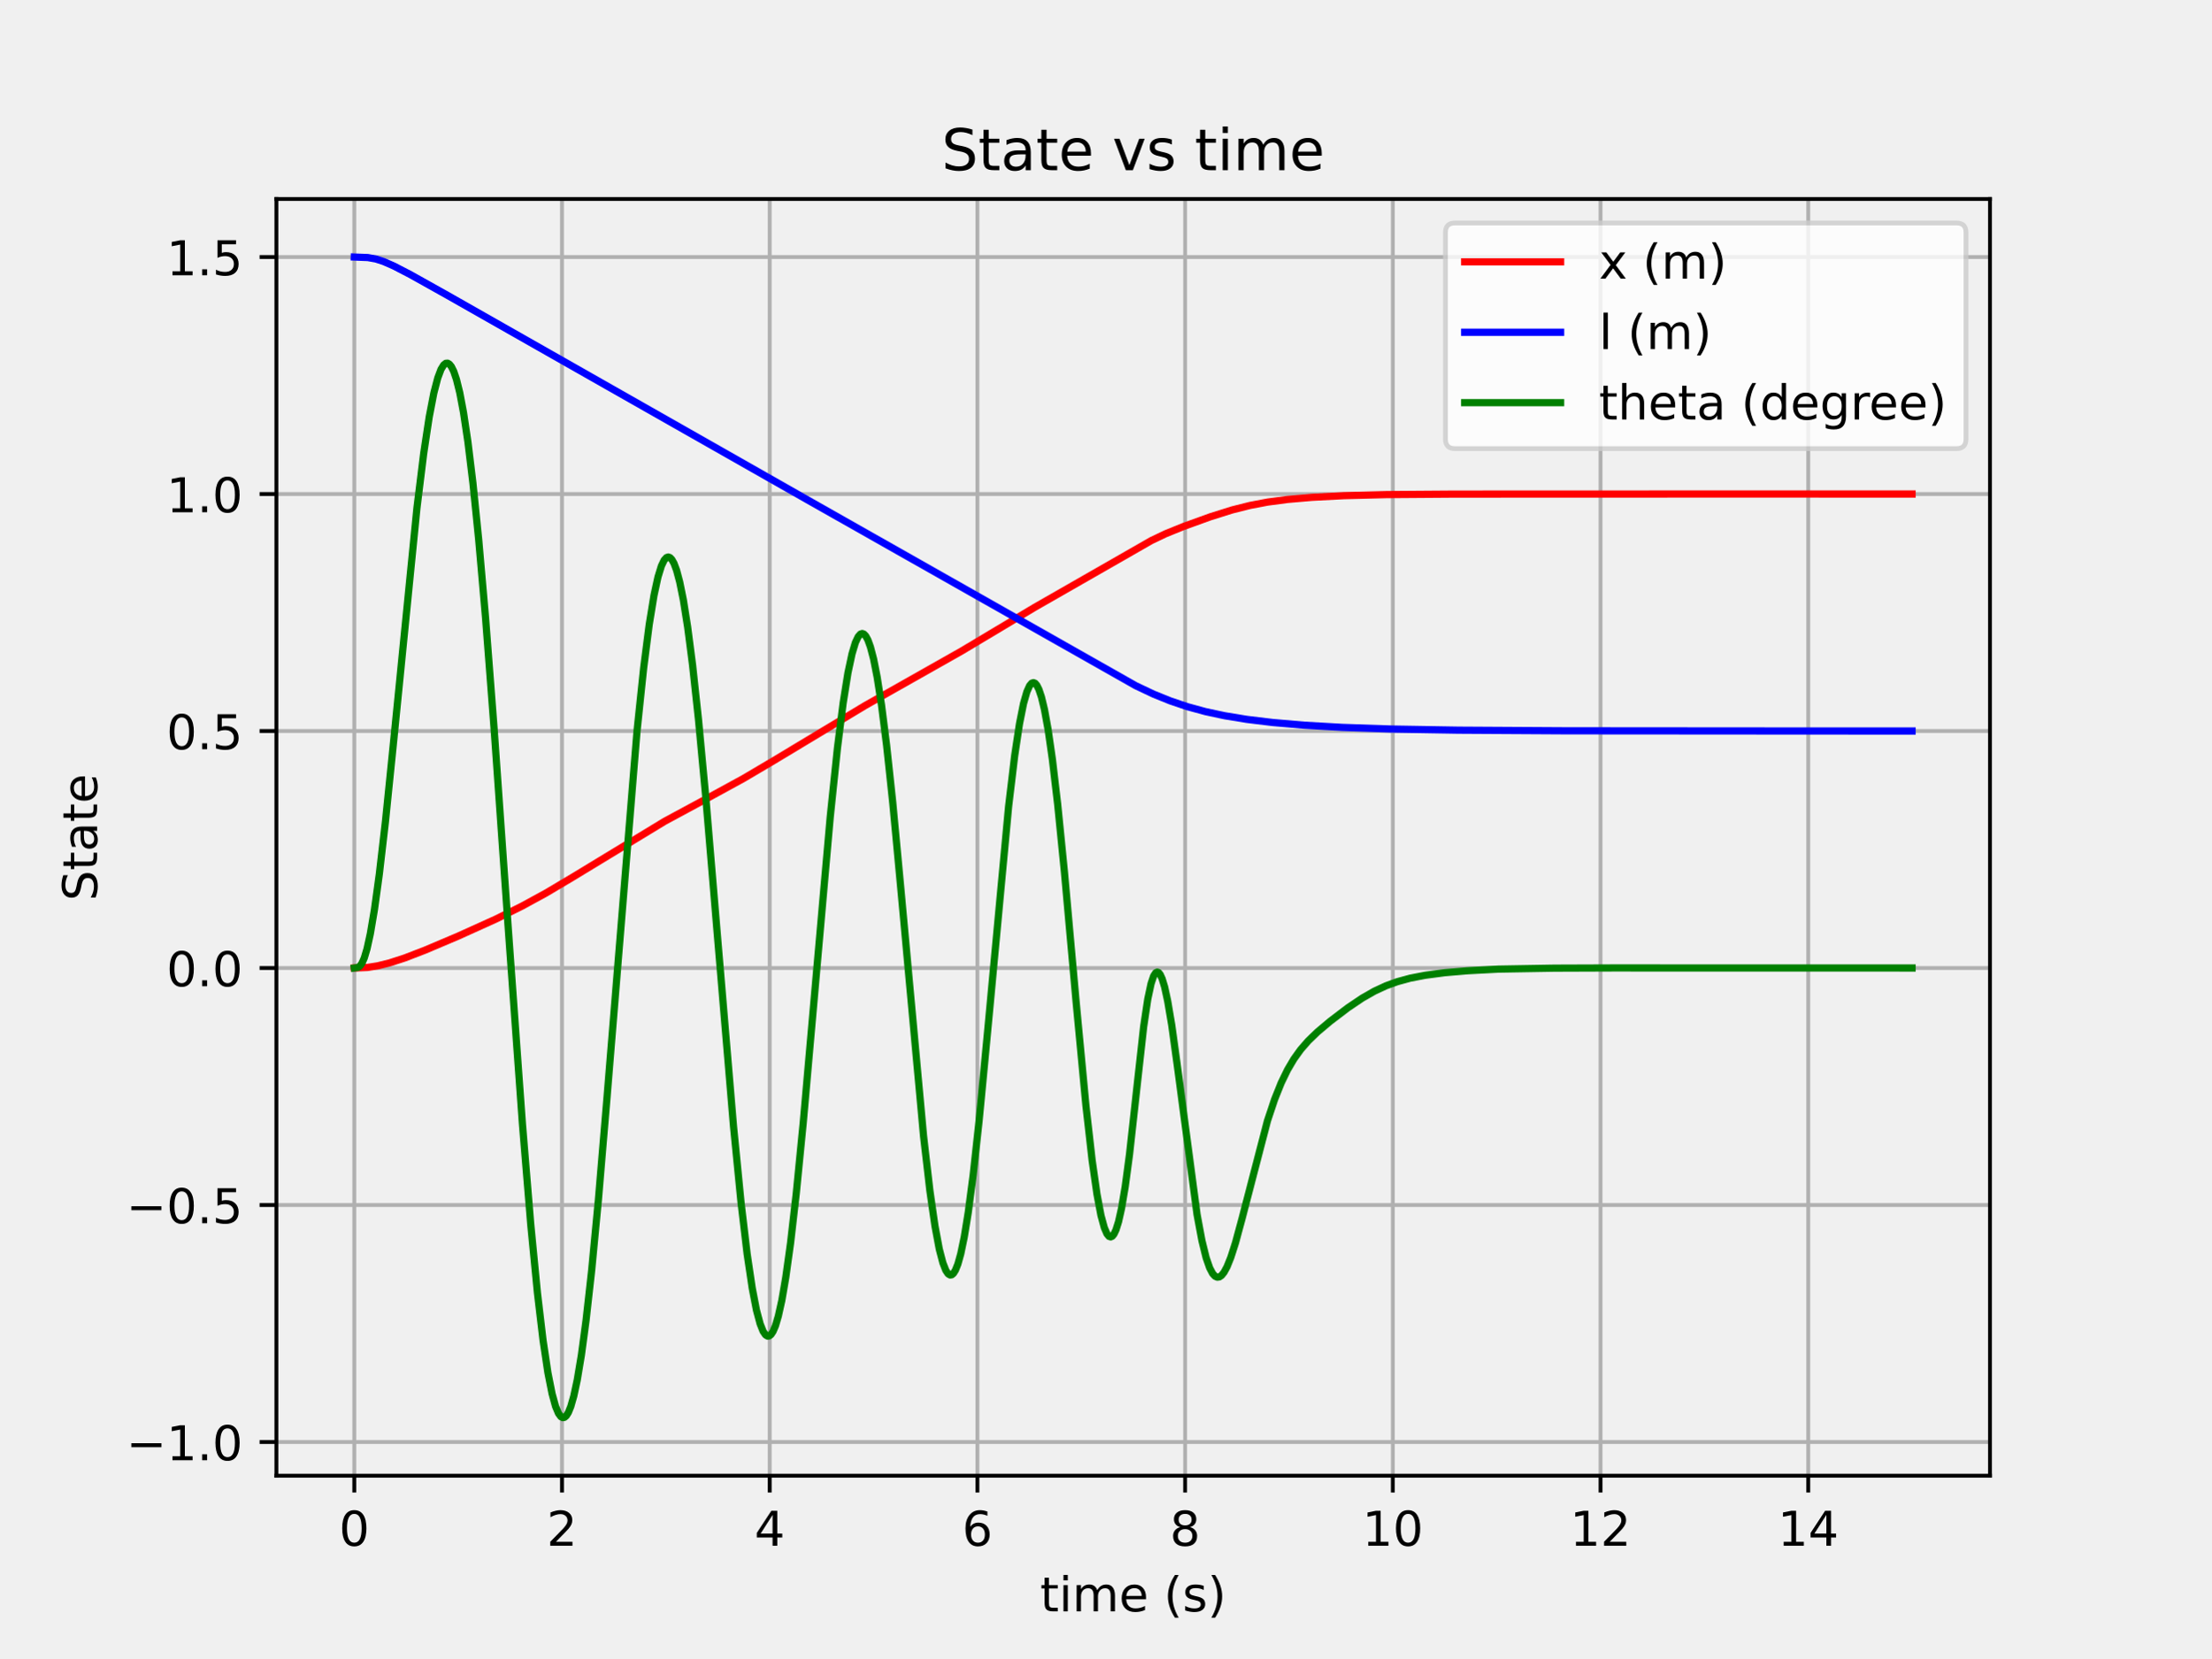
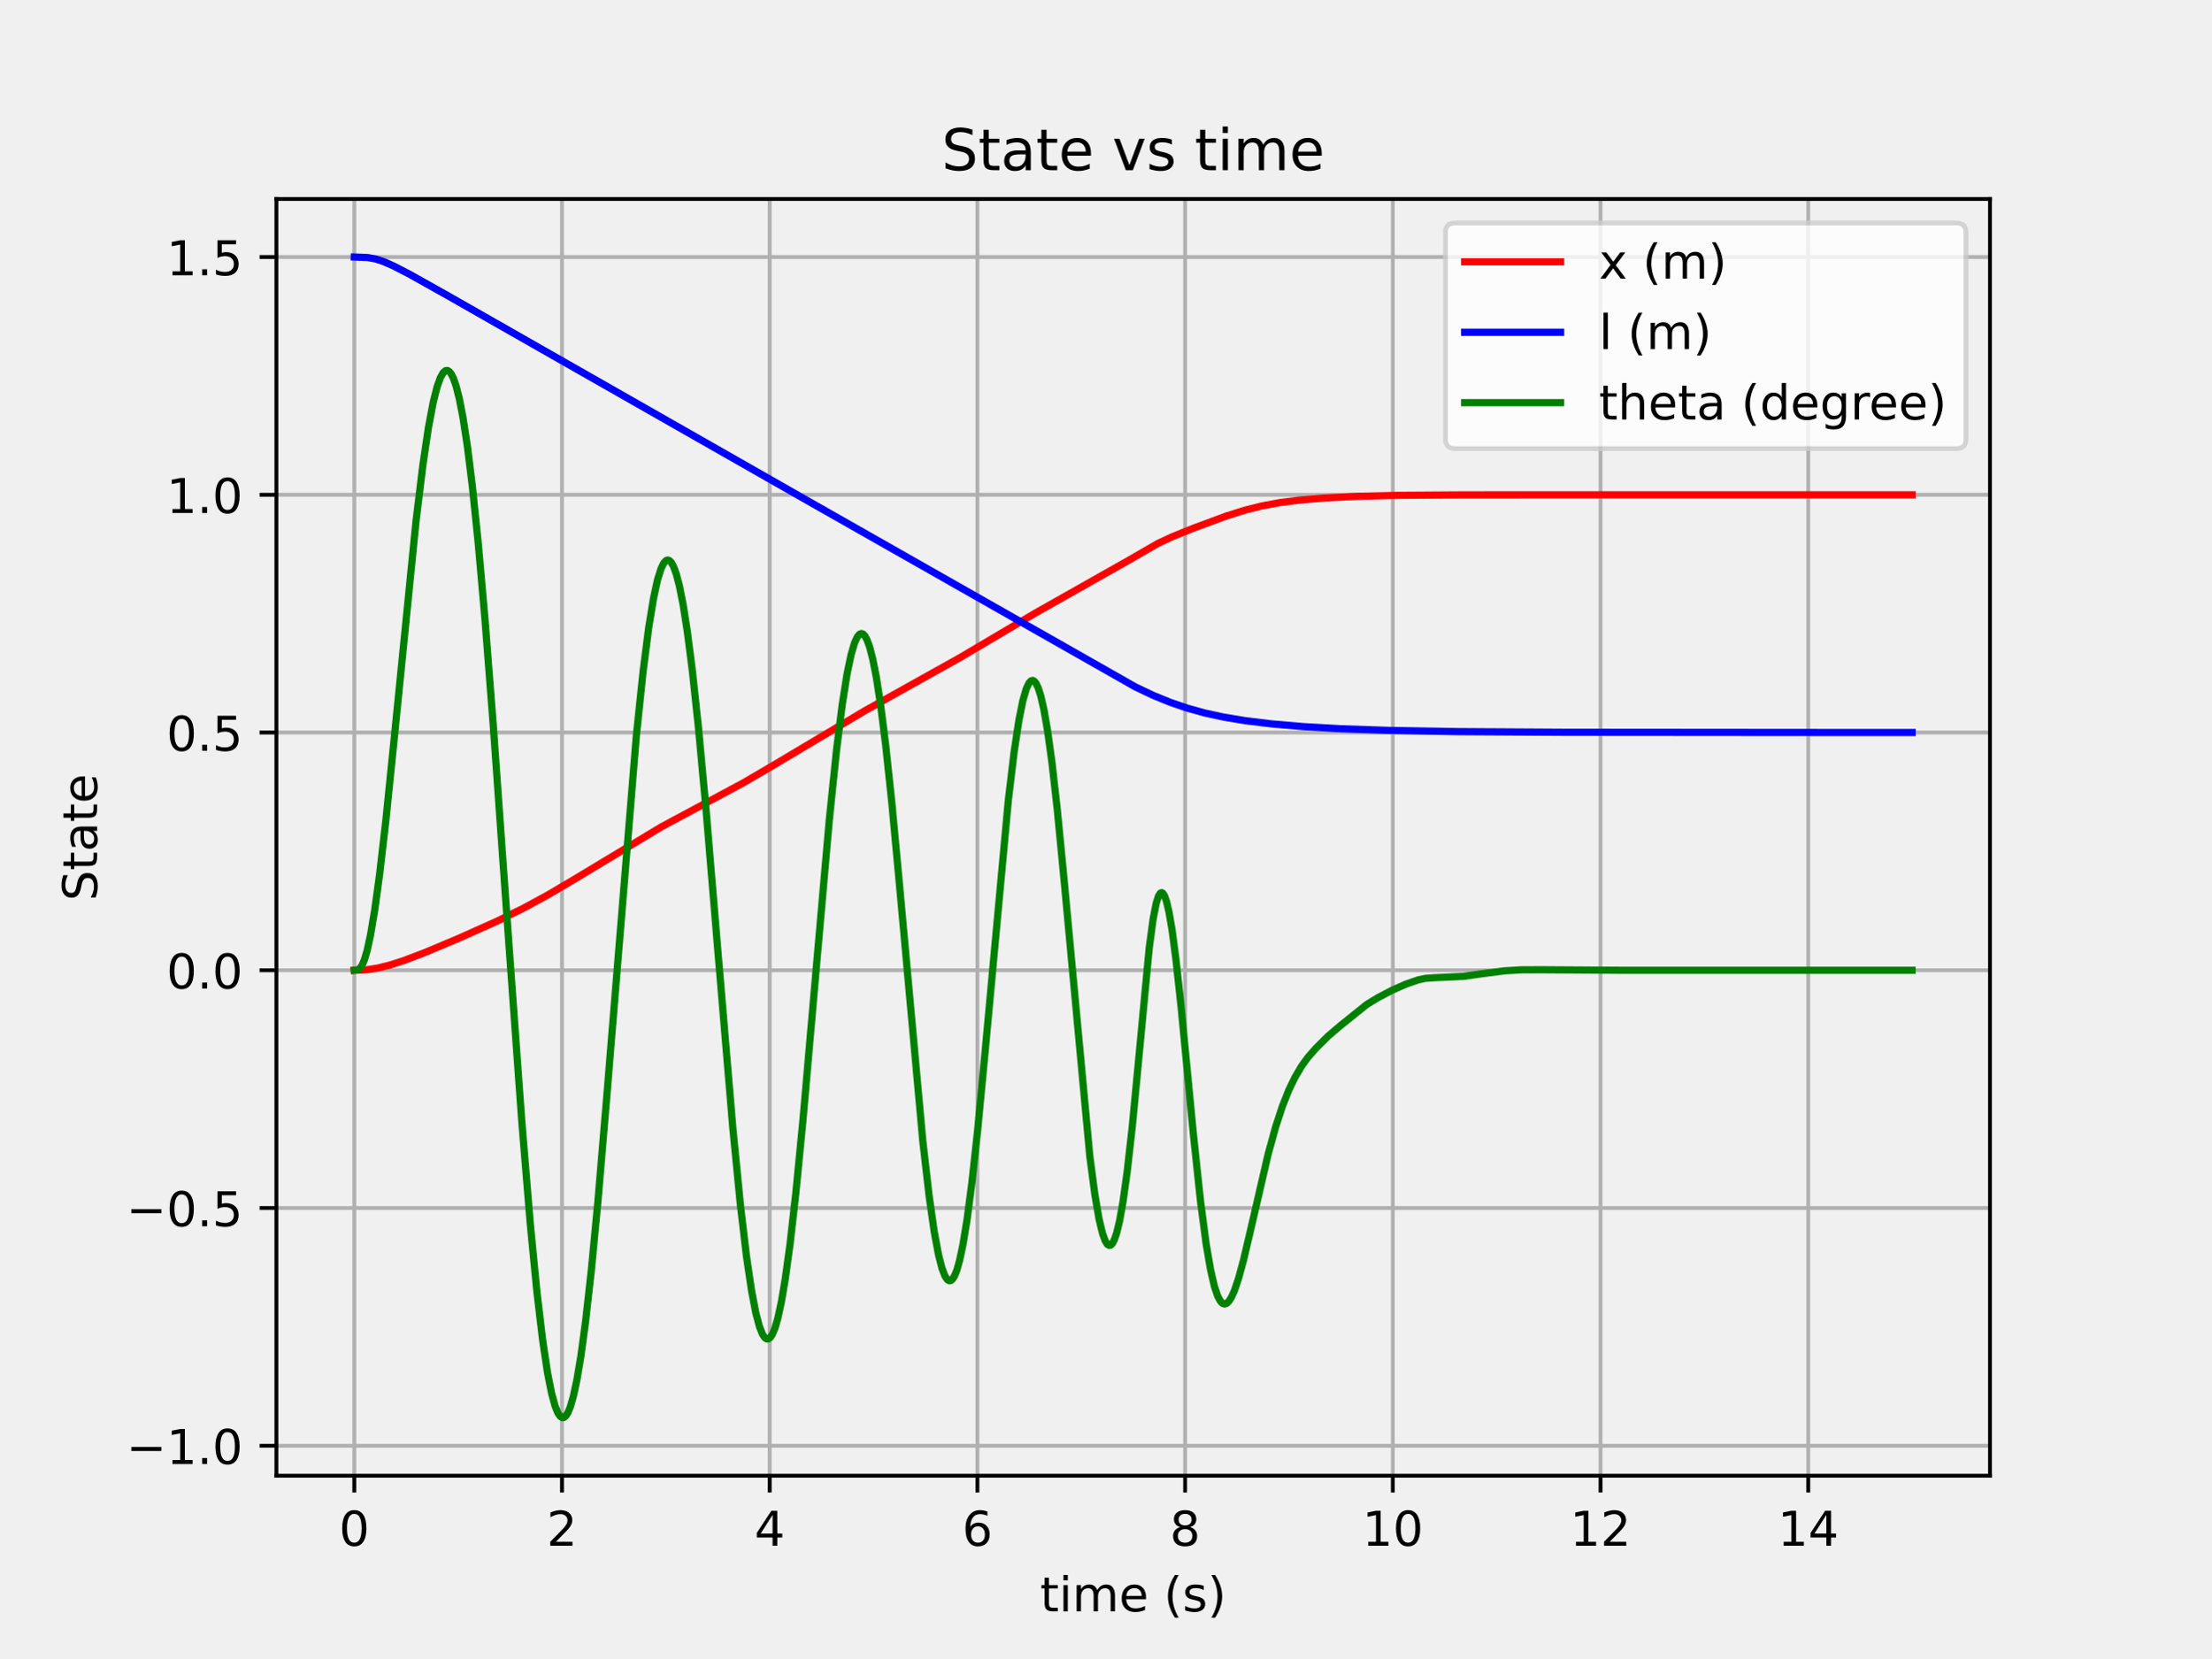
<svg xmlns="http://www.w3.org/2000/svg" xmlns:xlink="http://www.w3.org/1999/xlink" width="460.8pt" height="345.6pt" viewBox="0 0 460.8 345.6" version="1.1">
  <defs>
    <style type="text/css">*{stroke-linejoin: round; stroke-linecap: butt}</style>
  </defs>
  <g id="figure_1">
    <g id="patch_1">
      <path d="M 0 345.6  L 460.8 345.6  L 460.8 0  L 0 0  L 0 345.6  z " style="fill: none" />
    </g>
    <g id="axes_1">
      <g id="patch_2">
        <path d="M 57.6 307.584  L 414.72 307.584  L 414.72 41.472  L 57.6 41.472  L 57.6 307.584  z " style="fill: none" />
      </g>
      <g id="matplotlib.axis_1">
        <g id="xtick_1">
          <g id="line2d_1">
-             <path d="M 73.833 307.584  L 73.833 41.472  " clip-path="url(#pace1c24fa7)" style="fill: none; stroke: #b0b0b0; stroke-width: 0.8; stroke-linecap: square" />
+             <path d="M 73.833 307.584  L 73.833 41.472  " clip-path="url(#p0669257046)" style="fill: none; stroke: #b0b0b0; stroke-width: 0.8; stroke-linecap: square" />
          </g>
          <g id="line2d_2">
            <defs>
-               <path id="mba190e118e" d="M 0 0  L 0 3.5  " style="stroke: #000000; stroke-width: 0.8" />
-             </defs>
-             <g>
-               <use xlink:href="#mba190e118e" x="73.833" y="307.584" style="stroke: #000000; stroke-width: 0.8" />
+               <path id="m38d6b5235b" d="M 0 0  L 0 3.5  " style="stroke: #000000; stroke-width: 0.8" />
+             </defs>
+             <g>
+               <use xlink:href="#m38d6b5235b" x="73.833" y="307.584" style="stroke: #000000; stroke-width: 0.8" />
            </g>
          </g>
          <g id="text_1">
            <g transform="translate(70.65148 322.1824)scale(0.1 -0.1)">
              <defs>
                <path id="DejaVuSans-30" d="M 2034 4250  Q 1547 4250 1301 3770  Q 1056 3291 1056 2328  Q 1056 1369 1301 889  Q 1547 409 2034 409  Q 2525 409 2770 889  Q 3016 1369 3016 2328  Q 3016 3291 2770 3770  Q 2525 4250 2034 4250  z M 2034 4750  Q 2819 4750 3233 4129  Q 3647 3509 3647 2328  Q 3647 1150 3233 529  Q 2819 -91 2034 -91  Q 1250 -91 836 529  Q 422 1150 422 2328  Q 422 3509 836 4129  Q 1250 4750 2034 4750  z " transform="scale(0.015625)" />
              </defs>
              <use xlink:href="#DejaVuSans-30" />
            </g>
          </g>
        </g>
        <g id="xtick_2">
          <g id="line2d_3">
-             <path d="M 117.12 307.584  L 117.12 41.472  " clip-path="url(#pace1c24fa7)" style="fill: none; stroke: #b0b0b0; stroke-width: 0.8; stroke-linecap: square" />
+             <path d="M 117.12 307.584  L 117.12 41.472  " clip-path="url(#p0669257046)" style="fill: none; stroke: #b0b0b0; stroke-width: 0.8; stroke-linecap: square" />
          </g>
          <g id="line2d_4">
            <g>
-               <use xlink:href="#mba190e118e" x="117.12" y="307.584" style="stroke: #000000; stroke-width: 0.8" />
+               <use xlink:href="#m38d6b5235b" x="117.12" y="307.584" style="stroke: #000000; stroke-width: 0.8" />
            </g>
          </g>
          <g id="text_2">
            <g transform="translate(113.9387 322.1824)scale(0.1 -0.1)">
              <defs>
                <path id="DejaVuSans-32" d="M 1228 531  L 3431 531  L 3431 0  L 469 0  L 469 531  Q 828 903 1448 1529  Q 2069 2156 2228 2338  Q 2531 2678 2651 2914  Q 2772 3150 2772 3378  Q 2772 3750 2511 3984  Q 2250 4219 1831 4219  Q 1534 4219 1204 4116  Q 875 4013 500 3803  L 500 4441  Q 881 4594 1212 4672  Q 1544 4750 1819 4750  Q 2544 4750 2975 4387  Q 3406 4025 3406 3419  Q 3406 3131 3298 2873  Q 3191 2616 2906 2266  Q 2828 2175 2409 1742  Q 1991 1309 1228 531  z " transform="scale(0.015625)" />
              </defs>
              <use xlink:href="#DejaVuSans-32" />
            </g>
          </g>
        </g>
        <g id="xtick_3">
          <g id="line2d_5">
-             <path d="M 160.407 307.584  L 160.407 41.472  " clip-path="url(#pace1c24fa7)" style="fill: none; stroke: #b0b0b0; stroke-width: 0.8; stroke-linecap: square" />
+             <path d="M 160.407 307.584  L 160.407 41.472  " clip-path="url(#p0669257046)" style="fill: none; stroke: #b0b0b0; stroke-width: 0.8; stroke-linecap: square" />
          </g>
          <g id="line2d_6">
            <g>
-               <use xlink:href="#mba190e118e" x="160.407" y="307.584" style="stroke: #000000; stroke-width: 0.8" />
+               <use xlink:href="#m38d6b5235b" x="160.407" y="307.584" style="stroke: #000000; stroke-width: 0.8" />
            </g>
          </g>
          <g id="text_3">
            <g transform="translate(157.226 322.1824)scale(0.1 -0.1)">
              <defs>
                <path id="DejaVuSans-34" d="M 2419 4116  L 825 1625  L 2419 1625  L 2419 4116  z M 2253 4666  L 3047 4666  L 3047 1625  L 3713 1625  L 3713 1100  L 3047 1100  L 3047 0  L 2419 0  L 2419 1100  L 313 1100  L 313 1709  L 2253 4666  z " transform="scale(0.015625)" />
              </defs>
              <use xlink:href="#DejaVuSans-34" />
            </g>
          </g>
        </g>
        <g id="xtick_4">
          <g id="line2d_7">
-             <path d="M 203.695 307.584  L 203.695 41.472  " clip-path="url(#pace1c24fa7)" style="fill: none; stroke: #b0b0b0; stroke-width: 0.8; stroke-linecap: square" />
+             <path d="M 203.695 307.584  L 203.695 41.472  " clip-path="url(#p0669257046)" style="fill: none; stroke: #b0b0b0; stroke-width: 0.8; stroke-linecap: square" />
          </g>
          <g id="line2d_8">
            <g>
-               <use xlink:href="#mba190e118e" x="203.695" y="307.584" style="stroke: #000000; stroke-width: 0.8" />
+               <use xlink:href="#m38d6b5235b" x="203.695" y="307.584" style="stroke: #000000; stroke-width: 0.8" />
            </g>
          </g>
          <g id="text_4">
            <g transform="translate(200.5133 322.1824)scale(0.1 -0.1)">
              <defs>
                <path id="DejaVuSans-36" d="M 2113 2584  Q 1688 2584 1439 2293  Q 1191 2003 1191 1497  Q 1191 994 1439 701  Q 1688 409 2113 409  Q 2538 409 2786 701  Q 3034 994 3034 1497  Q 3034 2003 2786 2293  Q 2538 2584 2113 2584  z M 3366 4563  L 3366 3988  Q 3128 4100 2886 4159  Q 2644 4219 2406 4219  Q 1781 4219 1451 3797  Q 1122 3375 1075 2522  Q 1259 2794 1537 2939  Q 1816 3084 2150 3084  Q 2853 3084 3261 2657  Q 3669 2231 3669 1497  Q 3669 778 3244 343  Q 2819 -91 2113 -91  Q 1303 -91 875 529  Q 447 1150 447 2328  Q 447 3434 972 4092  Q 1497 4750 2381 4750  Q 2619 4750 2861 4703  Q 3103 4656 3366 4563  z " transform="scale(0.015625)" />
              </defs>
              <use xlink:href="#DejaVuSans-36" />
            </g>
          </g>
        </g>
        <g id="xtick_5">
          <g id="line2d_9">
-             <path d="M 246.982 307.584  L 246.982 41.472  " clip-path="url(#pace1c24fa7)" style="fill: none; stroke: #b0b0b0; stroke-width: 0.8; stroke-linecap: square" />
+             <path d="M 246.982 307.584  L 246.982 41.472  " clip-path="url(#p0669257046)" style="fill: none; stroke: #b0b0b0; stroke-width: 0.8; stroke-linecap: square" />
          </g>
          <g id="line2d_10">
            <g>
-               <use xlink:href="#mba190e118e" x="246.982" y="307.584" style="stroke: #000000; stroke-width: 0.8" />
+               <use xlink:href="#m38d6b5235b" x="246.982" y="307.584" style="stroke: #000000; stroke-width: 0.8" />
            </g>
          </g>
          <g id="text_5">
            <g transform="translate(243.8006 322.1824)scale(0.1 -0.1)">
              <defs>
                <path id="DejaVuSans-38" d="M 2034 2216  Q 1584 2216 1326 1975  Q 1069 1734 1069 1313  Q 1069 891 1326 650  Q 1584 409 2034 409  Q 2484 409 2743 651  Q 3003 894 3003 1313  Q 3003 1734 2745 1975  Q 2488 2216 2034 2216  z M 1403 2484  Q 997 2584 770 2862  Q 544 3141 544 3541  Q 544 4100 942 4425  Q 1341 4750 2034 4750  Q 2731 4750 3128 4425  Q 3525 4100 3525 3541  Q 3525 3141 3298 2862  Q 3072 2584 2669 2484  Q 3125 2378 3379 2068  Q 3634 1759 3634 1313  Q 3634 634 3220 271  Q 2806 -91 2034 -91  Q 1263 -91 848 271  Q 434 634 434 1313  Q 434 1759 690 2068  Q 947 2378 1403 2484  z M 1172 3481  Q 1172 3119 1398 2916  Q 1625 2713 2034 2713  Q 2441 2713 2670 2916  Q 2900 3119 2900 3481  Q 2900 3844 2670 4047  Q 2441 4250 2034 4250  Q 1625 4250 1398 4047  Q 1172 3844 1172 3481  z " transform="scale(0.015625)" />
              </defs>
              <use xlink:href="#DejaVuSans-38" />
            </g>
          </g>
        </g>
        <g id="xtick_6">
          <g id="line2d_11">
-             <path d="M 290.269 307.584  L 290.269 41.472  " clip-path="url(#pace1c24fa7)" style="fill: none; stroke: #b0b0b0; stroke-width: 0.8; stroke-linecap: square" />
+             <path d="M 290.269 307.584  L 290.269 41.472  " clip-path="url(#p0669257046)" style="fill: none; stroke: #b0b0b0; stroke-width: 0.8; stroke-linecap: square" />
          </g>
          <g id="line2d_12">
            <g>
-               <use xlink:href="#mba190e118e" x="290.269" y="307.584" style="stroke: #000000; stroke-width: 0.8" />
+               <use xlink:href="#m38d6b5235b" x="290.269" y="307.584" style="stroke: #000000; stroke-width: 0.8" />
            </g>
          </g>
          <g id="text_6">
            <g transform="translate(283.9066 322.1824)scale(0.1 -0.1)">
              <defs>
                <path id="DejaVuSans-31" d="M 794 531  L 1825 531  L 1825 4091  L 703 3866  L 703 4441  L 1819 4666  L 2450 4666  L 2450 531  L 3481 531  L 3481 0  L 794 0  L 794 531  z " transform="scale(0.015625)" />
              </defs>
              <use xlink:href="#DejaVuSans-31" />
              <use xlink:href="#DejaVuSans-30" x="63.623" />
            </g>
          </g>
        </g>
        <g id="xtick_7">
          <g id="line2d_13">
-             <path d="M 333.556 307.584  L 333.556 41.472  " clip-path="url(#pace1c24fa7)" style="fill: none; stroke: #b0b0b0; stroke-width: 0.8; stroke-linecap: square" />
+             <path d="M 333.556 307.584  L 333.556 41.472  " clip-path="url(#p0669257046)" style="fill: none; stroke: #b0b0b0; stroke-width: 0.8; stroke-linecap: square" />
          </g>
          <g id="line2d_14">
            <g>
-               <use xlink:href="#mba190e118e" x="333.556" y="307.584" style="stroke: #000000; stroke-width: 0.8" />
+               <use xlink:href="#m38d6b5235b" x="333.556" y="307.584" style="stroke: #000000; stroke-width: 0.8" />
            </g>
          </g>
          <g id="text_7">
            <g transform="translate(327.1939 322.1824)scale(0.1 -0.1)">
              <use xlink:href="#DejaVuSans-31" />
              <use xlink:href="#DejaVuSans-32" x="63.623" />
            </g>
          </g>
        </g>
        <g id="xtick_8">
          <g id="line2d_15">
-             <path d="M 376.844 307.584  L 376.844 41.472  " clip-path="url(#pace1c24fa7)" style="fill: none; stroke: #b0b0b0; stroke-width: 0.8; stroke-linecap: square" />
+             <path d="M 376.844 307.584  L 376.844 41.472  " clip-path="url(#p0669257046)" style="fill: none; stroke: #b0b0b0; stroke-width: 0.8; stroke-linecap: square" />
          </g>
          <g id="line2d_16">
            <g>
-               <use xlink:href="#mba190e118e" x="376.844" y="307.584" style="stroke: #000000; stroke-width: 0.8" />
+               <use xlink:href="#m38d6b5235b" x="376.844" y="307.584" style="stroke: #000000; stroke-width: 0.8" />
            </g>
          </g>
          <g id="text_8">
            <g transform="translate(370.4811 322.1824)scale(0.1 -0.1)">
              <use xlink:href="#DejaVuSans-31" />
              <use xlink:href="#DejaVuSans-34" x="63.623" />
            </g>
          </g>
        </g>
        <g id="text_9">
          <g transform="translate(216.7686 335.8606)scale(0.1 -0.1)">
            <defs>
              <path id="DejaVuSans-74" d="M 1172 4494  L 1172 3500  L 2356 3500  L 2356 3053  L 1172 3053  L 1172 1153  Q 1172 725 1289 603  Q 1406 481 1766 481  L 2356 481  L 2356 0  L 1766 0  Q 1100 0 847 248  Q 594 497 594 1153  L 594 3053  L 172 3053  L 172 3500  L 594 3500  L 594 4494  L 1172 4494  z " transform="scale(0.015625)" />
              <path id="DejaVuSans-69" d="M 603 3500  L 1178 3500  L 1178 0  L 603 0  L 603 3500  z M 603 4863  L 1178 4863  L 1178 4134  L 603 4134  L 603 4863  z " transform="scale(0.015625)" />
              <path id="DejaVuSans-6d" d="M 3328 2828  Q 3544 3216 3844 3400  Q 4144 3584 4550 3584  Q 5097 3584 5394 3201  Q 5691 2819 5691 2113  L 5691 0  L 5113 0  L 5113 2094  Q 5113 2597 4934 2840  Q 4756 3084 4391 3084  Q 3944 3084 3684 2787  Q 3425 2491 3425 1978  L 3425 0  L 2847 0  L 2847 2094  Q 2847 2600 2669 2842  Q 2491 3084 2119 3084  Q 1678 3084 1418 2786  Q 1159 2488 1159 1978  L 1159 0  L 581 0  L 581 3500  L 1159 3500  L 1159 2956  Q 1356 3278 1631 3431  Q 1906 3584 2284 3584  Q 2666 3584 2933 3390  Q 3200 3197 3328 2828  z " transform="scale(0.015625)" />
              <path id="DejaVuSans-65" d="M 3597 1894  L 3597 1613  L 953 1613  Q 991 1019 1311 708  Q 1631 397 2203 397  Q 2534 397 2845 478  Q 3156 559 3463 722  L 3463 178  Q 3153 47 2828 -22  Q 2503 -91 2169 -91  Q 1331 -91 842 396  Q 353 884 353 1716  Q 353 2575 817 3079  Q 1281 3584 2069 3584  Q 2775 3584 3186 3129  Q 3597 2675 3597 1894  z M 3022 2063  Q 3016 2534 2758 2815  Q 2500 3097 2075 3097  Q 1594 3097 1305 2825  Q 1016 2553 972 2059  L 3022 2063  z " transform="scale(0.015625)" />
              <path id="DejaVuSans-20" transform="scale(0.015625)" />
              <path id="DejaVuSans-28" d="M 1984 4856  Q 1566 4138 1362 3434  Q 1159 2731 1159 2009  Q 1159 1288 1364 580  Q 1569 -128 1984 -844  L 1484 -844  Q 1016 -109 783 600  Q 550 1309 550 2009  Q 550 2706 781 3412  Q 1013 4119 1484 4856  L 1984 4856  z " transform="scale(0.015625)" />
              <path id="DejaVuSans-73" d="M 2834 3397  L 2834 2853  Q 2591 2978 2328 3040  Q 2066 3103 1784 3103  Q 1356 3103 1142 2972  Q 928 2841 928 2578  Q 928 2378 1081 2264  Q 1234 2150 1697 2047  L 1894 2003  Q 2506 1872 2764 1633  Q 3022 1394 3022 966  Q 3022 478 2636 193  Q 2250 -91 1575 -91  Q 1294 -91 989 -36  Q 684 19 347 128  L 347 722  Q 666 556 975 473  Q 1284 391 1588 391  Q 1994 391 2212 530  Q 2431 669 2431 922  Q 2431 1156 2273 1281  Q 2116 1406 1581 1522  L 1381 1569  Q 847 1681 609 1914  Q 372 2147 372 2553  Q 372 3047 722 3315  Q 1072 3584 1716 3584  Q 2034 3584 2315 3537  Q 2597 3491 2834 3397  z " transform="scale(0.015625)" />
              <path id="DejaVuSans-29" d="M 513 4856  L 1013 4856  Q 1481 4119 1714 3412  Q 1947 2706 1947 2009  Q 1947 1309 1714 600  Q 1481 -109 1013 -844  L 513 -844  Q 928 -128 1133 580  Q 1338 1288 1338 2009  Q 1338 2731 1133 3434  Q 928 4138 513 4856  z " transform="scale(0.015625)" />
            </defs>
            <use xlink:href="#DejaVuSans-74" />
            <use xlink:href="#DejaVuSans-69" x="39.209" />
            <use xlink:href="#DejaVuSans-6d" x="66.992" />
            <use xlink:href="#DejaVuSans-65" x="164.404" />
            <use xlink:href="#DejaVuSans-20" x="225.928" />
            <use xlink:href="#DejaVuSans-28" x="257.715" />
            <use xlink:href="#DejaVuSans-73" x="296.729" />
            <use xlink:href="#DejaVuSans-29" x="348.828" />
          </g>
        </g>
      </g>
      <g id="matplotlib.axis_2">
        <g id="ytick_1">
          <g id="line2d_17">
-             <path d="M 57.6 300.561  L 414.72 300.561  " clip-path="url(#pace1c24fa7)" style="fill: none; stroke: #b0b0b0; stroke-width: 0.8; stroke-linecap: square" />
+             <path d="M 57.6 301.345  L 414.72 301.345  " clip-path="url(#p0669257046)" style="fill: none; stroke: #b0b0b0; stroke-width: 0.8; stroke-linecap: square" />
          </g>
          <g id="line2d_18">
            <defs>
-               <path id="mc6f6b27e3b" d="M 0 0  L -3.5 0  " style="stroke: #000000; stroke-width: 0.8" />
-             </defs>
-             <g>
-               <use xlink:href="#mc6f6b27e3b" x="57.6" y="300.561" style="stroke: #000000; stroke-width: 0.8" />
+               <path id="m6a7cbd957c" d="M 0 0  L -3.5 0  " style="stroke: #000000; stroke-width: 0.8" />
+             </defs>
+             <g>
+               <use xlink:href="#m6a7cbd957c" x="57.6" y="301.345" style="stroke: #000000; stroke-width: 0.8" />
            </g>
          </g>
          <g id="text_10">
-             <g transform="translate(26.31719 304.3598)scale(0.1 -0.1)">
+             <g transform="translate(26.31719 305.1438)scale(0.1 -0.1)">
              <defs>
                <path id="DejaVuSans-2212" d="M 678 2272  L 4684 2272  L 4684 1741  L 678 1741  L 678 2272  z " transform="scale(0.015625)" />
                <path id="DejaVuSans-2e" d="M 684 794  L 1344 794  L 1344 0  L 684 0  L 684 794  z " transform="scale(0.015625)" />
              </defs>
              <use xlink:href="#DejaVuSans-2212" />
              <use xlink:href="#DejaVuSans-31" x="83.789" />
              <use xlink:href="#DejaVuSans-2e" x="147.412" />
              <use xlink:href="#DejaVuSans-30" x="179.199" />
            </g>
          </g>
        </g>
        <g id="ytick_2">
          <g id="line2d_19">
-             <path d="M 57.6 251.162  L 414.72 251.162  " clip-path="url(#pace1c24fa7)" style="fill: none; stroke: #b0b0b0; stroke-width: 0.8; stroke-linecap: square" />
+             <path d="M 57.6 251.789  L 414.72 251.789  " clip-path="url(#p0669257046)" style="fill: none; stroke: #b0b0b0; stroke-width: 0.8; stroke-linecap: square" />
          </g>
          <g id="line2d_20">
            <g>
-               <use xlink:href="#mc6f6b27e3b" x="57.6" y="251.162" style="stroke: #000000; stroke-width: 0.8" />
+               <use xlink:href="#m6a7cbd957c" x="57.6" y="251.789" style="stroke: #000000; stroke-width: 0.8" />
            </g>
          </g>
          <g id="text_11">
-             <g transform="translate(26.31719 254.9613)scale(0.1 -0.1)">
+             <g transform="translate(26.31719 255.5885)scale(0.1 -0.1)">
              <defs>
                <path id="DejaVuSans-35" d="M 691 4666  L 3169 4666  L 3169 4134  L 1269 4134  L 1269 2991  Q 1406 3038 1543 3061  Q 1681 3084 1819 3084  Q 2600 3084 3056 2656  Q 3513 2228 3513 1497  Q 3513 744 3044 326  Q 2575 -91 1722 -91  Q 1428 -91 1123 -41  Q 819 9 494 109  L 494 744  Q 775 591 1075 516  Q 1375 441 1709 441  Q 2250 441 2565 725  Q 2881 1009 2881 1497  Q 2881 1984 2565 2268  Q 2250 2553 1709 2553  Q 1456 2553 1204 2497  Q 953 2441 691 2322  L 691 4666  z " transform="scale(0.015625)" />
              </defs>
              <use xlink:href="#DejaVuSans-2212" />
              <use xlink:href="#DejaVuSans-30" x="83.789" />
              <use xlink:href="#DejaVuSans-2e" x="147.412" />
              <use xlink:href="#DejaVuSans-35" x="179.199" />
            </g>
          </g>
        </g>
        <g id="ytick_3">
          <g id="line2d_21">
-             <path d="M 57.6 201.764  L 414.72 201.764  " clip-path="url(#pace1c24fa7)" style="fill: none; stroke: #b0b0b0; stroke-width: 0.8; stroke-linecap: square" />
+             <path d="M 57.6 202.234  L 414.72 202.234  " clip-path="url(#p0669257046)" style="fill: none; stroke: #b0b0b0; stroke-width: 0.8; stroke-linecap: square" />
          </g>
          <g id="line2d_22">
            <g>
-               <use xlink:href="#mc6f6b27e3b" x="57.6" y="201.764" style="stroke: #000000; stroke-width: 0.8" />
+               <use xlink:href="#m6a7cbd957c" x="57.6" y="202.234" style="stroke: #000000; stroke-width: 0.8" />
            </g>
          </g>
          <g id="text_12">
-             <g transform="translate(34.69687 205.5628)scale(0.1 -0.1)">
+             <g transform="translate(34.69687 206.0332)scale(0.1 -0.1)">
              <use xlink:href="#DejaVuSans-30" />
              <use xlink:href="#DejaVuSans-2e" x="63.623" />
              <use xlink:href="#DejaVuSans-30" x="95.41" />
            </g>
          </g>
        </g>
        <g id="ytick_4">
          <g id="line2d_23">
-             <path d="M 57.6 152.365  L 414.72 152.365  " clip-path="url(#pace1c24fa7)" style="fill: none; stroke: #b0b0b0; stroke-width: 0.8; stroke-linecap: square" />
+             <path d="M 57.6 152.679  L 414.72 152.679  " clip-path="url(#p0669257046)" style="fill: none; stroke: #b0b0b0; stroke-width: 0.8; stroke-linecap: square" />
          </g>
          <g id="line2d_24">
            <g>
-               <use xlink:href="#mc6f6b27e3b" x="57.6" y="152.365" style="stroke: #000000; stroke-width: 0.8" />
+               <use xlink:href="#m6a7cbd957c" x="57.6" y="152.679" style="stroke: #000000; stroke-width: 0.8" />
            </g>
          </g>
          <g id="text_13">
-             <g transform="translate(34.69687 156.1643)scale(0.1 -0.1)">
+             <g transform="translate(34.69687 156.4779)scale(0.1 -0.1)">
              <use xlink:href="#DejaVuSans-30" />
              <use xlink:href="#DejaVuSans-2e" x="63.623" />
              <use xlink:href="#DejaVuSans-35" x="95.41" />
            </g>
          </g>
        </g>
        <g id="ytick_5">
          <g id="line2d_25">
-             <path d="M 57.6 102.967  L 414.72 102.967  " clip-path="url(#pace1c24fa7)" style="fill: none; stroke: #b0b0b0; stroke-width: 0.8; stroke-linecap: square" />
+             <path d="M 57.6 103.123  L 414.72 103.123  " clip-path="url(#p0669257046)" style="fill: none; stroke: #b0b0b0; stroke-width: 0.8; stroke-linecap: square" />
          </g>
          <g id="line2d_26">
            <g>
-               <use xlink:href="#mc6f6b27e3b" x="57.6" y="102.967" style="stroke: #000000; stroke-width: 0.8" />
+               <use xlink:href="#m6a7cbd957c" x="57.6" y="103.123" style="stroke: #000000; stroke-width: 0.8" />
            </g>
          </g>
          <g id="text_14">
-             <g transform="translate(34.69687 106.7657)scale(0.1 -0.1)">
+             <g transform="translate(34.69687 106.9225)scale(0.1 -0.1)">
              <use xlink:href="#DejaVuSans-31" />
              <use xlink:href="#DejaVuSans-2e" x="63.623" />
              <use xlink:href="#DejaVuSans-30" x="95.41" />
            </g>
          </g>
        </g>
        <g id="ytick_6">
          <g id="line2d_27">
-             <path d="M 57.6 53.568  L 414.72 53.568  " clip-path="url(#pace1c24fa7)" style="fill: none; stroke: #b0b0b0; stroke-width: 0.8; stroke-linecap: square" />
+             <path d="M 57.6 53.568  L 414.72 53.568  " clip-path="url(#p0669257046)" style="fill: none; stroke: #b0b0b0; stroke-width: 0.8; stroke-linecap: square" />
          </g>
          <g id="line2d_28">
            <g>
-               <use xlink:href="#mc6f6b27e3b" x="57.6" y="53.568" style="stroke: #000000; stroke-width: 0.8" />
+               <use xlink:href="#m6a7cbd957c" x="57.6" y="53.568" style="stroke: #000000; stroke-width: 0.8" />
            </g>
          </g>
          <g id="text_15">
            <g transform="translate(34.69687 57.36722)scale(0.1 -0.1)">
              <use xlink:href="#DejaVuSans-31" />
              <use xlink:href="#DejaVuSans-2e" x="63.623" />
              <use xlink:href="#DejaVuSans-35" x="95.41" />
            </g>
          </g>
        </g>
        <g id="text_16">
          <g transform="translate(20.2375 187.7632)rotate(-90)scale(0.1 -0.1)">
            <defs>
              <path id="DejaVuSans-53" d="M 3425 4513  L 3425 3897  Q 3066 4069 2747 4153  Q 2428 4238 2131 4238  Q 1616 4238 1336 4038  Q 1056 3838 1056 3469  Q 1056 3159 1242 3001  Q 1428 2844 1947 2747  L 2328 2669  Q 3034 2534 3370 2195  Q 3706 1856 3706 1288  Q 3706 609 3251 259  Q 2797 -91 1919 -91  Q 1588 -91 1214 -16  Q 841 59 441 206  L 441 856  Q 825 641 1194 531  Q 1563 422 1919 422  Q 2459 422 2753 634  Q 3047 847 3047 1241  Q 3047 1584 2836 1778  Q 2625 1972 2144 2069  L 1759 2144  Q 1053 2284 737 2584  Q 422 2884 422 3419  Q 422 4038 858 4394  Q 1294 4750 2059 4750  Q 2388 4750 2728 4690  Q 3069 4631 3425 4513  z " transform="scale(0.015625)" />
              <path id="DejaVuSans-61" d="M 2194 1759  Q 1497 1759 1228 1600  Q 959 1441 959 1056  Q 959 750 1161 570  Q 1363 391 1709 391  Q 2188 391 2477 730  Q 2766 1069 2766 1631  L 2766 1759  L 2194 1759  z M 3341 1997  L 3341 0  L 2766 0  L 2766 531  Q 2569 213 2275 61  Q 1981 -91 1556 -91  Q 1019 -91 701 211  Q 384 513 384 1019  Q 384 1609 779 1909  Q 1175 2209 1959 2209  L 2766 2209  L 2766 2266  Q 2766 2663 2505 2880  Q 2244 3097 1772 3097  Q 1472 3097 1187 3025  Q 903 2953 641 2809  L 641 3341  Q 956 3463 1253 3523  Q 1550 3584 1831 3584  Q 2591 3584 2966 3190  Q 3341 2797 3341 1997  z " transform="scale(0.015625)" />
            </defs>
            <use xlink:href="#DejaVuSans-53" />
            <use xlink:href="#DejaVuSans-74" x="63.477" />
            <use xlink:href="#DejaVuSans-61" x="102.686" />
            <use xlink:href="#DejaVuSans-74" x="163.965" />
            <use xlink:href="#DejaVuSans-65" x="203.174" />
          </g>
        </g>
      </g>
      <g id="line2d_29">
-         <path d="M 73.833 201.764  L 76.534 201.652  L 78.713 201.309  L 81.256 200.676  L 84.378 199.66  L 88.596 198.035  L 95.459 195.125  L 103.288 191.586  L 108.781 188.865  L 113.765 186.147  L 119.189 182.925  L 138.528 171.179  L 146.216 167.029  L 154.97 162.243  L 161.199 158.563  L 180.272 147.072  L 200.413 135.686  L 215.646 126.576  L 235.889 114.987  L 239.928 112.672  L 242.874 111.265  L 246.612 109.745  L 252.263 107.703  L 256.782 106.283  L 260.513 105.342  L 264.212 104.641  L 268.325 104.094  L 273.394 103.655  L 280.088 103.31  L 288.955 103.087  L 303.171 102.982  L 349.912 102.966  L 398.487 102.967  L 398.487 102.967  " clip-path="url(#pace1c24fa7)" style="fill: none; stroke: #ff0000; stroke-width: 1.5; stroke-linecap: square" />
+         <path d="M 73.833 202.234  L 76.495 202.124  L 78.681 201.783  L 81.235 201.151  L 84.373 200.135  L 88.637 198.503  L 95.693 195.534  L 103.614 191.986  L 109.047 189.315  L 114.025 186.618  L 119.501 183.389  L 137.876 172.318  L 144.997 168.501  L 154.91 163.168  L 161.1 159.552  L 180.254 148.132  L 200.08 137.061  L 215.75 127.787  L 235.251 116.767  L 241.246 113.303  L 244.233 111.898  L 248.475 110.178  L 255.509 107.571  L 259.513 106.311  L 263.041 105.434  L 266.678 104.762  L 270.855 104.225  L 276.071 103.787  L 282.845 103.448  L 291.568 103.238  L 305.528 103.141  L 351.78 103.132  L 398.487 103.133  L 398.487 103.133  " clip-path="url(#p0669257046)" style="fill: none; stroke: #ff0000; stroke-width: 1.5; stroke-linecap: square" />
      </g>
      <g id="line2d_30">
-         <path d="M 73.833 53.568  L 76.655 53.679  L 78.326 53.978  L 79.921 54.495  L 82.098 55.454  L 85.555 57.247  L 93.16 61.5  L 169.203 104.705  L 236.679 142.915  L 240.378 144.666  L 243.928 146.101  L 247.488 147.301  L 251.194 148.313  L 255.222 149.179  L 259.806 149.931  L 265.24 150.59  L 271.785 151.153  L 279.737 151.606  L 289.86 151.949  L 303.905 152.188  L 326.343 152.322  L 381.884 152.364  L 398.487 152.365  L 398.487 152.365  " clip-path="url(#pace1c24fa7)" style="fill: none; stroke: #0000ff; stroke-width: 1.5; stroke-linecap: square" />
+         <path d="M 73.833 53.568  L 76.625 53.678  L 78.291 53.976  L 79.893 54.496  L 82.079 55.461  L 85.542 57.262  L 93.139 61.523  L 167.961 104.169  L 236.593 143.162  L 240.316 144.934  L 243.908 146.397  L 247.48 147.612  L 251.159 148.628  L 255.098 149.482  L 259.578 150.22  L 264.946 150.872  L 271.547 151.442  L 279.491 151.894  L 289.771 152.245  L 303.905 152.49  L 326.176 152.628  L 379.008 152.673  L 398.487 152.674  L 398.487 152.674  " clip-path="url(#p0669257046)" style="fill: none; stroke: #0000ff; stroke-width: 1.5; stroke-linecap: square" />
      </g>
      <g id="line2d_31">
-         <path d="M 73.833 201.764  L 74.575 201.653  L 75.01 201.342  L 75.441 200.74  L 75.913 199.665  L 76.482 197.758  L 77.177 194.591  L 78.021 189.633  L 79.049 182.177  L 80.332 171.129  L 82.09 153.892  L 86.888 105.862  L 88.295 94.487  L 89.444 86.895  L 90.41 81.905  L 91.223 78.781  L 91.903 76.98  L 92.459 76.072  L 92.907 75.721  L 93.28 75.692  L 93.643 75.894  L 94.054 76.399  L 94.544 77.384  L 95.124 79.092  L 95.805 81.842  L 96.595 86.014  L 97.504 92.083  L 98.55 100.65  L 99.757 112.483  L 101.184 128.77  L 102.963 151.807  L 105.822 192.199  L 108.867 234.232  L 110.605 255.224  L 111.999 269.513  L 113.174 279.405  L 114.183 286.128  L 115.047 290.493  L 115.78 293.149  L 116.391 294.604  L 116.888 295.277  L 117.287 295.483  L 117.633 295.42  L 117.999 295.111  L 118.432 294.425  L 118.951 293.149  L 119.57 290.992  L 120.299 287.589  L 121.15 282.492  L 122.141 275.122  L 123.304 264.715  L 124.7 250.09  L 126.505 228.658  L 132.751 152.379  L 134.143 139.149  L 135.301 130.139  L 136.285 124.107  L 137.123 120.254  L 137.831 117.959  L 138.415 116.744  L 138.887 116.219  L 139.268 116.093  L 139.616 116.213  L 139.997 116.598  L 140.452 117.405  L 140.997 118.866  L 141.644 121.282  L 142.406 125.047  L 143.294 130.624  L 144.333 138.654  L 145.564 150.011  L 147.086 166.242  L 149.295 192.483  L 152.869 234.814  L 154.444 250.752  L 155.702 261.348  L 156.756 268.465  L 157.65 273.09  L 158.405 275.92  L 159.033 277.492  L 159.544 278.236  L 159.953 278.484  L 160.303 278.448  L 160.665 278.172  L 161.087 277.544  L 161.596 276.354  L 162.204 274.318  L 162.922 271.079  L 163.764 266.19  L 164.751 259.068  L 165.924 248.883  L 167.374 234.216  L 169.456 210.633  L 173.015 170.328  L 174.517 155.949  L 175.716 146.481  L 176.716 140.238  L 177.56 136.272  L 178.265 133.932  L 178.848 132.695  L 179.315 132.165  L 179.692 132.04  L 180.034 132.161  L 180.41 132.551  L 180.861 133.37  L 181.402 134.856  L 182.047 137.325  L 182.808 141.183  L 183.704 146.943  L 184.765 155.299  L 186.055 167.342  L 187.778 185.7  L 192.468 236.773  L 193.784 248.144  L 194.853 255.578  L 195.747 260.343  L 196.494 263.218  L 197.111 264.795  L 197.608 265.525  L 198.004 265.757  L 198.342 265.708  L 198.695 265.414  L 199.113 264.748  L 199.619 263.482  L 200.225 261.32  L 200.946 257.862  L 201.796 252.616  L 202.805 244.918  L 204.037 233.692  L 205.679 216.494  L 210.198 168.082  L 211.449 157.595  L 212.462 150.855  L 213.302 146.649  L 213.999 144.195  L 214.568 142.922  L 215.021 142.392  L 215.378 142.278  L 215.702 142.408  L 216.064 142.816  L 216.501 143.676  L 217.034 145.259  L 217.672 147.913  L 218.43 152.081  L 219.33 158.362  L 220.416 167.615  L 221.804 181.487  L 224.258 208.756  L 226.312 230.454  L 227.598 241.8  L 228.615 248.938  L 229.45 253.344  L 230.139 255.886  L 230.695 257.18  L 231.134 257.709  L 231.478 257.814  L 231.79 257.673  L 232.143 257.245  L 232.574 256.336  L 233.1 254.658  L 233.734 251.83  L 234.489 247.371  L 235.394 240.609  L 236.537 230.248  L 238.335 214.025  L 239.199 208.231  L 239.881 205.028  L 240.426 203.418  L 240.852 202.759  L 241.177 202.608  L 241.458 202.717  L 241.781 203.109  L 242.188 203.992  L 242.703 205.694  L 243.354 208.684  L 244.188 213.643  L 245.333 221.935  L 249.467 253.123  L 250.492 258.63  L 251.356 262.135  L 252.092 264.265  L 252.717 265.455  L 253.245 266.028  L 253.698 266.216  L 254.116 266.152  L 254.561 265.848  L 255.085 265.199  L 255.719 264.031  L 256.503 262.087  L 257.498 258.975  L 258.871 253.886  L 264.137 233.63  L 265.615 229.191  L 266.987 225.751  L 268.318 222.996  L 269.662 220.715  L 271.076 218.75  L 272.653 216.939  L 274.571 215.088  L 277.244 212.839  L 280.908 210.053  L 283.908 208.031  L 286.438 206.587  L 288.832 205.476  L 291.226 204.608  L 293.884 203.886  L 297.039 203.275  L 301.126 202.736  L 305.874 202.334  L 312.268 201.995  L 323.934 201.793  L 336.112 201.749  L 398.487 201.763  L 398.487 201.763  " clip-path="url(#pace1c24fa7)" style="fill: none; stroke: #008000; stroke-width: 1.5; stroke-linecap: square" />
+         <path d="M 73.833 202.234  L 74.569 202.125  L 75.001 201.818  L 75.434 201.215  L 75.911 200.128  L 76.495 198.159  L 77.209 194.879  L 78.075 189.75  L 79.114 182.169  L 80.412 170.96  L 82.23 153.133  L 86.689 108.662  L 88.118 96.964  L 89.286 89.093  L 90.26 83.923  L 91.083 80.641  L 91.775 78.704  L 92.36 77.676  L 92.814 77.272  L 93.204 77.205  L 93.572 77.383  L 93.983 77.86  L 94.459 78.78  L 95.043 80.444  L 95.714 83.082  L 96.494 87.103  L 97.403 93.056  L 98.442 101.438  L 99.654 113.158  L 101.06 129.036  L 102.814 151.492  L 105.562 190.023  L 108.744 233.849  L 110.497 255.006  L 111.882 269.213  L 113.073 279.26  L 114.09 286.059  L 114.956 290.444  L 115.692 293.117  L 116.298 294.574  L 116.795 295.262  L 117.185 295.478  L 117.531 295.433  L 117.899 295.14  L 118.332 294.474  L 118.851 293.22  L 119.479 291.057  L 120.215 287.644  L 121.059 282.611  L 122.055 275.235  L 123.224 264.799  L 124.609 250.324  L 126.427 228.784  L 132.617 153.3  L 134.024 139.905  L 135.192 130.803  L 136.188 124.707  L 137.032 120.836  L 137.746 118.538  L 138.331 117.342  L 138.807 116.83  L 139.175 116.72  L 139.521 116.846  L 139.911 117.254  L 140.365 118.082  L 140.928 119.623  L 141.577 122.098  L 142.356 126.018  L 143.244 131.683  L 144.283 139.815  L 145.538 151.512  L 147.075 168.053  L 149.391 195.704  L 152.724 235.16  L 154.304 251.199  L 155.559 261.819  L 156.62 269.02  L 157.507 273.643  L 158.265 276.505  L 158.892 278.089  L 159.412 278.849  L 159.823 279.093  L 160.169 279.054  L 160.537 278.765  L 160.97 278.101  L 161.489 276.849  L 162.095 274.771  L 162.81 271.494  L 163.654 266.521  L 164.649 259.241  L 165.84 248.773  L 167.312 233.717  L 169.476 208.987  L 172.809 171.055  L 174.324 156.4  L 175.515 146.883  L 176.532 140.436  L 177.376 136.403  L 178.09 133.991  L 178.675 132.725  L 179.151 132.174  L 179.519 132.046  L 179.865 132.162  L 180.233 132.539  L 180.687 133.364  L 181.228 134.854  L 181.878 137.357  L 182.635 141.221  L 183.523 146.964  L 184.583 155.372  L 185.882 167.586  L 187.592 185.953  L 192.31 237.794  L 193.63 249.293  L 194.691 256.724  L 195.578 261.501  L 196.314 264.369  L 196.92 265.947  L 197.418 266.701  L 197.807 266.944  L 198.132 266.912  L 198.478 266.64  L 198.89 266.006  L 199.387 264.79  L 199.972 262.747  L 200.686 259.373  L 201.53 254.217  L 202.526 246.647  L 203.738 235.595  L 205.339 218.752  L 210.144 166.738  L 211.356 156.633  L 212.352 150.061  L 213.174 145.988  L 213.867 143.594  L 214.43 142.382  L 214.863 141.908  L 215.209 141.817  L 215.534 141.967  L 215.902 142.411  L 216.356 143.359  L 216.897 145.056  L 217.546 147.888  L 218.326 152.374  L 219.235 158.988  L 220.339 168.755  L 221.767 183.526  L 227.113 240.937  L 228.173 249.016  L 229.039 254.064  L 229.753 257.057  L 230.338 258.665  L 230.814 259.4  L 231.182 259.601  L 231.485 259.524  L 231.81 259.199  L 232.221 258.433  L 232.719 256.98  L 233.325 254.453  L 234.039 250.448  L 234.905 244.221  L 235.944 235.024  L 237.285 221.001  L 239.493 197.65  L 240.294 191.65  L 240.943 188.302  L 241.441 186.74  L 241.831 186.142  L 242.112 186.049  L 242.372 186.211  L 242.675 186.693  L 243.086 187.831  L 243.605 190.008  L 244.255 193.792  L 245.077 200.024  L 246.181 210.234  L 248.735 236.738  L 250.228 250.683  L 251.354 259.21  L 252.285 264.671  L 253.085 268.117  L 253.756 270.117  L 254.341 271.217  L 254.817 271.689  L 255.228 271.803  L 255.618 271.674  L 256.072 271.261  L 256.613 270.428  L 257.263 268.981  L 258.085 266.55  L 259.146 262.675  L 260.769 255.758  L 264.297 240.514  L 265.877 234.781  L 267.24 230.628  L 268.582 227.223  L 269.859 224.587  L 271.266 222.192  L 272.565 220.399  L 274.231 218.497  L 276.742 215.995  L 279.426 213.713  L 284.815 209.379  L 287.174 207.939  L 290.226 206.34  L 293.018 205.114  L 295.55 204.242  L 297.022 203.92  L 298.818 203.791  L 305.008 203.506  L 308.991 202.94  L 313.536 202.352  L 316.934 202.144  L 321.241 202.125  L 337.387 202.231  L 358.663 202.233  L 398.487 202.234  L 398.487 202.234  " clip-path="url(#p0669257046)" style="fill: none; stroke: #008000; stroke-width: 1.5; stroke-linecap: square" />
      </g>
      <g id="patch_3">
        <path d="M 57.6 307.584  L 57.6 41.472  " style="fill: none; stroke: #000000; stroke-width: 0.8; stroke-linejoin: miter; stroke-linecap: square" />
      </g>
      <g id="patch_4">
        <path d="M 414.72 307.584  L 414.72 41.472  " style="fill: none; stroke: #000000; stroke-width: 0.8; stroke-linejoin: miter; stroke-linecap: square" />
      </g>
      <g id="patch_5">
        <path d="M 57.6 307.584  L 414.72 307.584  " style="fill: none; stroke: #000000; stroke-width: 0.8; stroke-linejoin: miter; stroke-linecap: square" />
      </g>
      <g id="patch_6">
        <path d="M 57.6 41.472  L 414.72 41.472  " style="fill: none; stroke: #000000; stroke-width: 0.8; stroke-linejoin: miter; stroke-linecap: square" />
      </g>
      <g id="text_17">
        <g transform="translate(196.2319 35.472)scale(0.12 -0.12)">
          <defs>
            <path id="DejaVuSans-76" d="M 191 3500  L 800 3500  L 1894 563  L 2988 3500  L 3597 3500  L 2284 0  L 1503 0  L 191 3500  z " transform="scale(0.015625)" />
          </defs>
          <use xlink:href="#DejaVuSans-53" />
          <use xlink:href="#DejaVuSans-74" x="63.477" />
          <use xlink:href="#DejaVuSans-61" x="102.686" />
          <use xlink:href="#DejaVuSans-74" x="163.965" />
          <use xlink:href="#DejaVuSans-65" x="203.174" />
          <use xlink:href="#DejaVuSans-20" x="264.697" />
          <use xlink:href="#DejaVuSans-76" x="296.484" />
          <use xlink:href="#DejaVuSans-73" x="355.664" />
          <use xlink:href="#DejaVuSans-20" x="407.764" />
          <use xlink:href="#DejaVuSans-74" x="439.551" />
          <use xlink:href="#DejaVuSans-69" x="478.76" />
          <use xlink:href="#DejaVuSans-6d" x="506.543" />
          <use xlink:href="#DejaVuSans-65" x="603.955" />
        </g>
      </g>
      <g id="legend_1">
        <g id="patch_7">
          <path d="M 303.237 93.506  L 407.72 93.506  Q 409.72 93.506 409.72 91.506  L 409.72 48.472  Q 409.72 46.472 407.72 46.472  L 303.237 46.472  Q 301.237 46.472 301.237 48.472  L 301.237 91.506  Q 301.237 93.506 303.237 93.506  z " style="fill: #ffffff; opacity: 0.8; stroke: #cccccc; stroke-linejoin: miter" />
        </g>
        <g id="line2d_32">
          <path d="M 305.237 54.57  L 315.237 54.57  L 325.237 54.57  " style="fill: none; stroke: #ff0000; stroke-width: 1.5; stroke-linecap: square" />
        </g>
        <g id="text_18">
          <g transform="translate(333.2372 58.07044)scale(0.1 -0.1)">
            <defs>
              <path id="DejaVuSans-78" d="M 3513 3500  L 2247 1797  L 3578 0  L 2900 0  L 1881 1375  L 863 0  L 184 0  L 1544 1831  L 300 3500  L 978 3500  L 1906 2253  L 2834 3500  L 3513 3500  z " transform="scale(0.015625)" />
            </defs>
            <use xlink:href="#DejaVuSans-78" />
            <use xlink:href="#DejaVuSans-20" x="59.18" />
            <use xlink:href="#DejaVuSans-28" x="90.967" />
            <use xlink:href="#DejaVuSans-6d" x="129.98" />
            <use xlink:href="#DejaVuSans-29" x="227.393" />
          </g>
        </g>
        <g id="line2d_33">
          <path d="M 305.237 69.249  L 315.237 69.249  L 325.237 69.249  " style="fill: none; stroke: #0000ff; stroke-width: 1.5; stroke-linecap: square" />
        </g>
        <g id="text_19">
          <g transform="translate(333.2372 72.74856)scale(0.1 -0.1)">
            <defs>
              <path id="DejaVuSans-6c" d="M 603 4863  L 1178 4863  L 1178 0  L 603 0  L 603 4863  z " transform="scale(0.015625)" />
            </defs>
            <use xlink:href="#DejaVuSans-6c" />
            <use xlink:href="#DejaVuSans-20" x="27.783" />
            <use xlink:href="#DejaVuSans-28" x="59.57" />
            <use xlink:href="#DejaVuSans-6d" x="98.584" />
            <use xlink:href="#DejaVuSans-29" x="195.996" />
          </g>
        </g>
        <g id="line2d_34">
          <path d="M 305.237 83.927  L 315.237 83.927  L 325.237 83.927  " style="fill: none; stroke: #008000; stroke-width: 1.5; stroke-linecap: square" />
        </g>
        <g id="text_20">
          <g transform="translate(333.2372 87.42669)scale(0.1 -0.1)">
            <defs>
              <path id="DejaVuSans-68" d="M 3513 2113  L 3513 0  L 2938 0  L 2938 2094  Q 2938 2591 2744 2837  Q 2550 3084 2163 3084  Q 1697 3084 1428 2787  Q 1159 2491 1159 1978  L 1159 0  L 581 0  L 581 4863  L 1159 4863  L 1159 2956  Q 1366 3272 1645 3428  Q 1925 3584 2291 3584  Q 2894 3584 3203 3211  Q 3513 2838 3513 2113  z " transform="scale(0.015625)" />
              <path id="DejaVuSans-64" d="M 2906 2969  L 2906 4863  L 3481 4863  L 3481 0  L 2906 0  L 2906 525  Q 2725 213 2448 61  Q 2172 -91 1784 -91  Q 1150 -91 751 415  Q 353 922 353 1747  Q 353 2572 751 3078  Q 1150 3584 1784 3584  Q 2172 3584 2448 3432  Q 2725 3281 2906 2969  z M 947 1747  Q 947 1113 1208 752  Q 1469 391 1925 391  Q 2381 391 2643 752  Q 2906 1113 2906 1747  Q 2906 2381 2643 2742  Q 2381 3103 1925 3103  Q 1469 3103 1208 2742  Q 947 2381 947 1747  z " transform="scale(0.015625)" />
              <path id="DejaVuSans-67" d="M 2906 1791  Q 2906 2416 2648 2759  Q 2391 3103 1925 3103  Q 1463 3103 1205 2759  Q 947 2416 947 1791  Q 947 1169 1205 825  Q 1463 481 1925 481  Q 2391 481 2648 825  Q 2906 1169 2906 1791  z M 3481 434  Q 3481 -459 3084 -895  Q 2688 -1331 1869 -1331  Q 1566 -1331 1297 -1286  Q 1028 -1241 775 -1147  L 775 -588  Q 1028 -725 1275 -790  Q 1522 -856 1778 -856  Q 2344 -856 2625 -561  Q 2906 -266 2906 331  L 2906 616  Q 2728 306 2450 153  Q 2172 0 1784 0  Q 1141 0 747 490  Q 353 981 353 1791  Q 353 2603 747 3093  Q 1141 3584 1784 3584  Q 2172 3584 2450 3431  Q 2728 3278 2906 2969  L 2906 3500  L 3481 3500  L 3481 434  z " transform="scale(0.015625)" />
              <path id="DejaVuSans-72" d="M 2631 2963  Q 2534 3019 2420 3045  Q 2306 3072 2169 3072  Q 1681 3072 1420 2755  Q 1159 2438 1159 1844  L 1159 0  L 581 0  L 581 3500  L 1159 3500  L 1159 2956  Q 1341 3275 1631 3429  Q 1922 3584 2338 3584  Q 2397 3584 2469 3576  Q 2541 3569 2628 3553  L 2631 2963  z " transform="scale(0.015625)" />
            </defs>
            <use xlink:href="#DejaVuSans-74" />
            <use xlink:href="#DejaVuSans-68" x="39.209" />
            <use xlink:href="#DejaVuSans-65" x="102.588" />
            <use xlink:href="#DejaVuSans-74" x="164.111" />
            <use xlink:href="#DejaVuSans-61" x="203.32" />
            <use xlink:href="#DejaVuSans-20" x="264.6" />
            <use xlink:href="#DejaVuSans-28" x="296.387" />
            <use xlink:href="#DejaVuSans-64" x="335.4" />
            <use xlink:href="#DejaVuSans-65" x="398.877" />
            <use xlink:href="#DejaVuSans-67" x="460.4" />
            <use xlink:href="#DejaVuSans-72" x="523.877" />
            <use xlink:href="#DejaVuSans-65" x="562.74" />
            <use xlink:href="#DejaVuSans-65" x="624.264" />
            <use xlink:href="#DejaVuSans-29" x="685.787" />
          </g>
        </g>
      </g>
    </g>
  </g>
  <defs>
-     <clipPath id="pace1c24fa7">
+     <clipPath id="p0669257046">
      <rect x="57.6" y="41.472" width="357.12" height="266.112" />
    </clipPath>
  </defs>
</svg>
